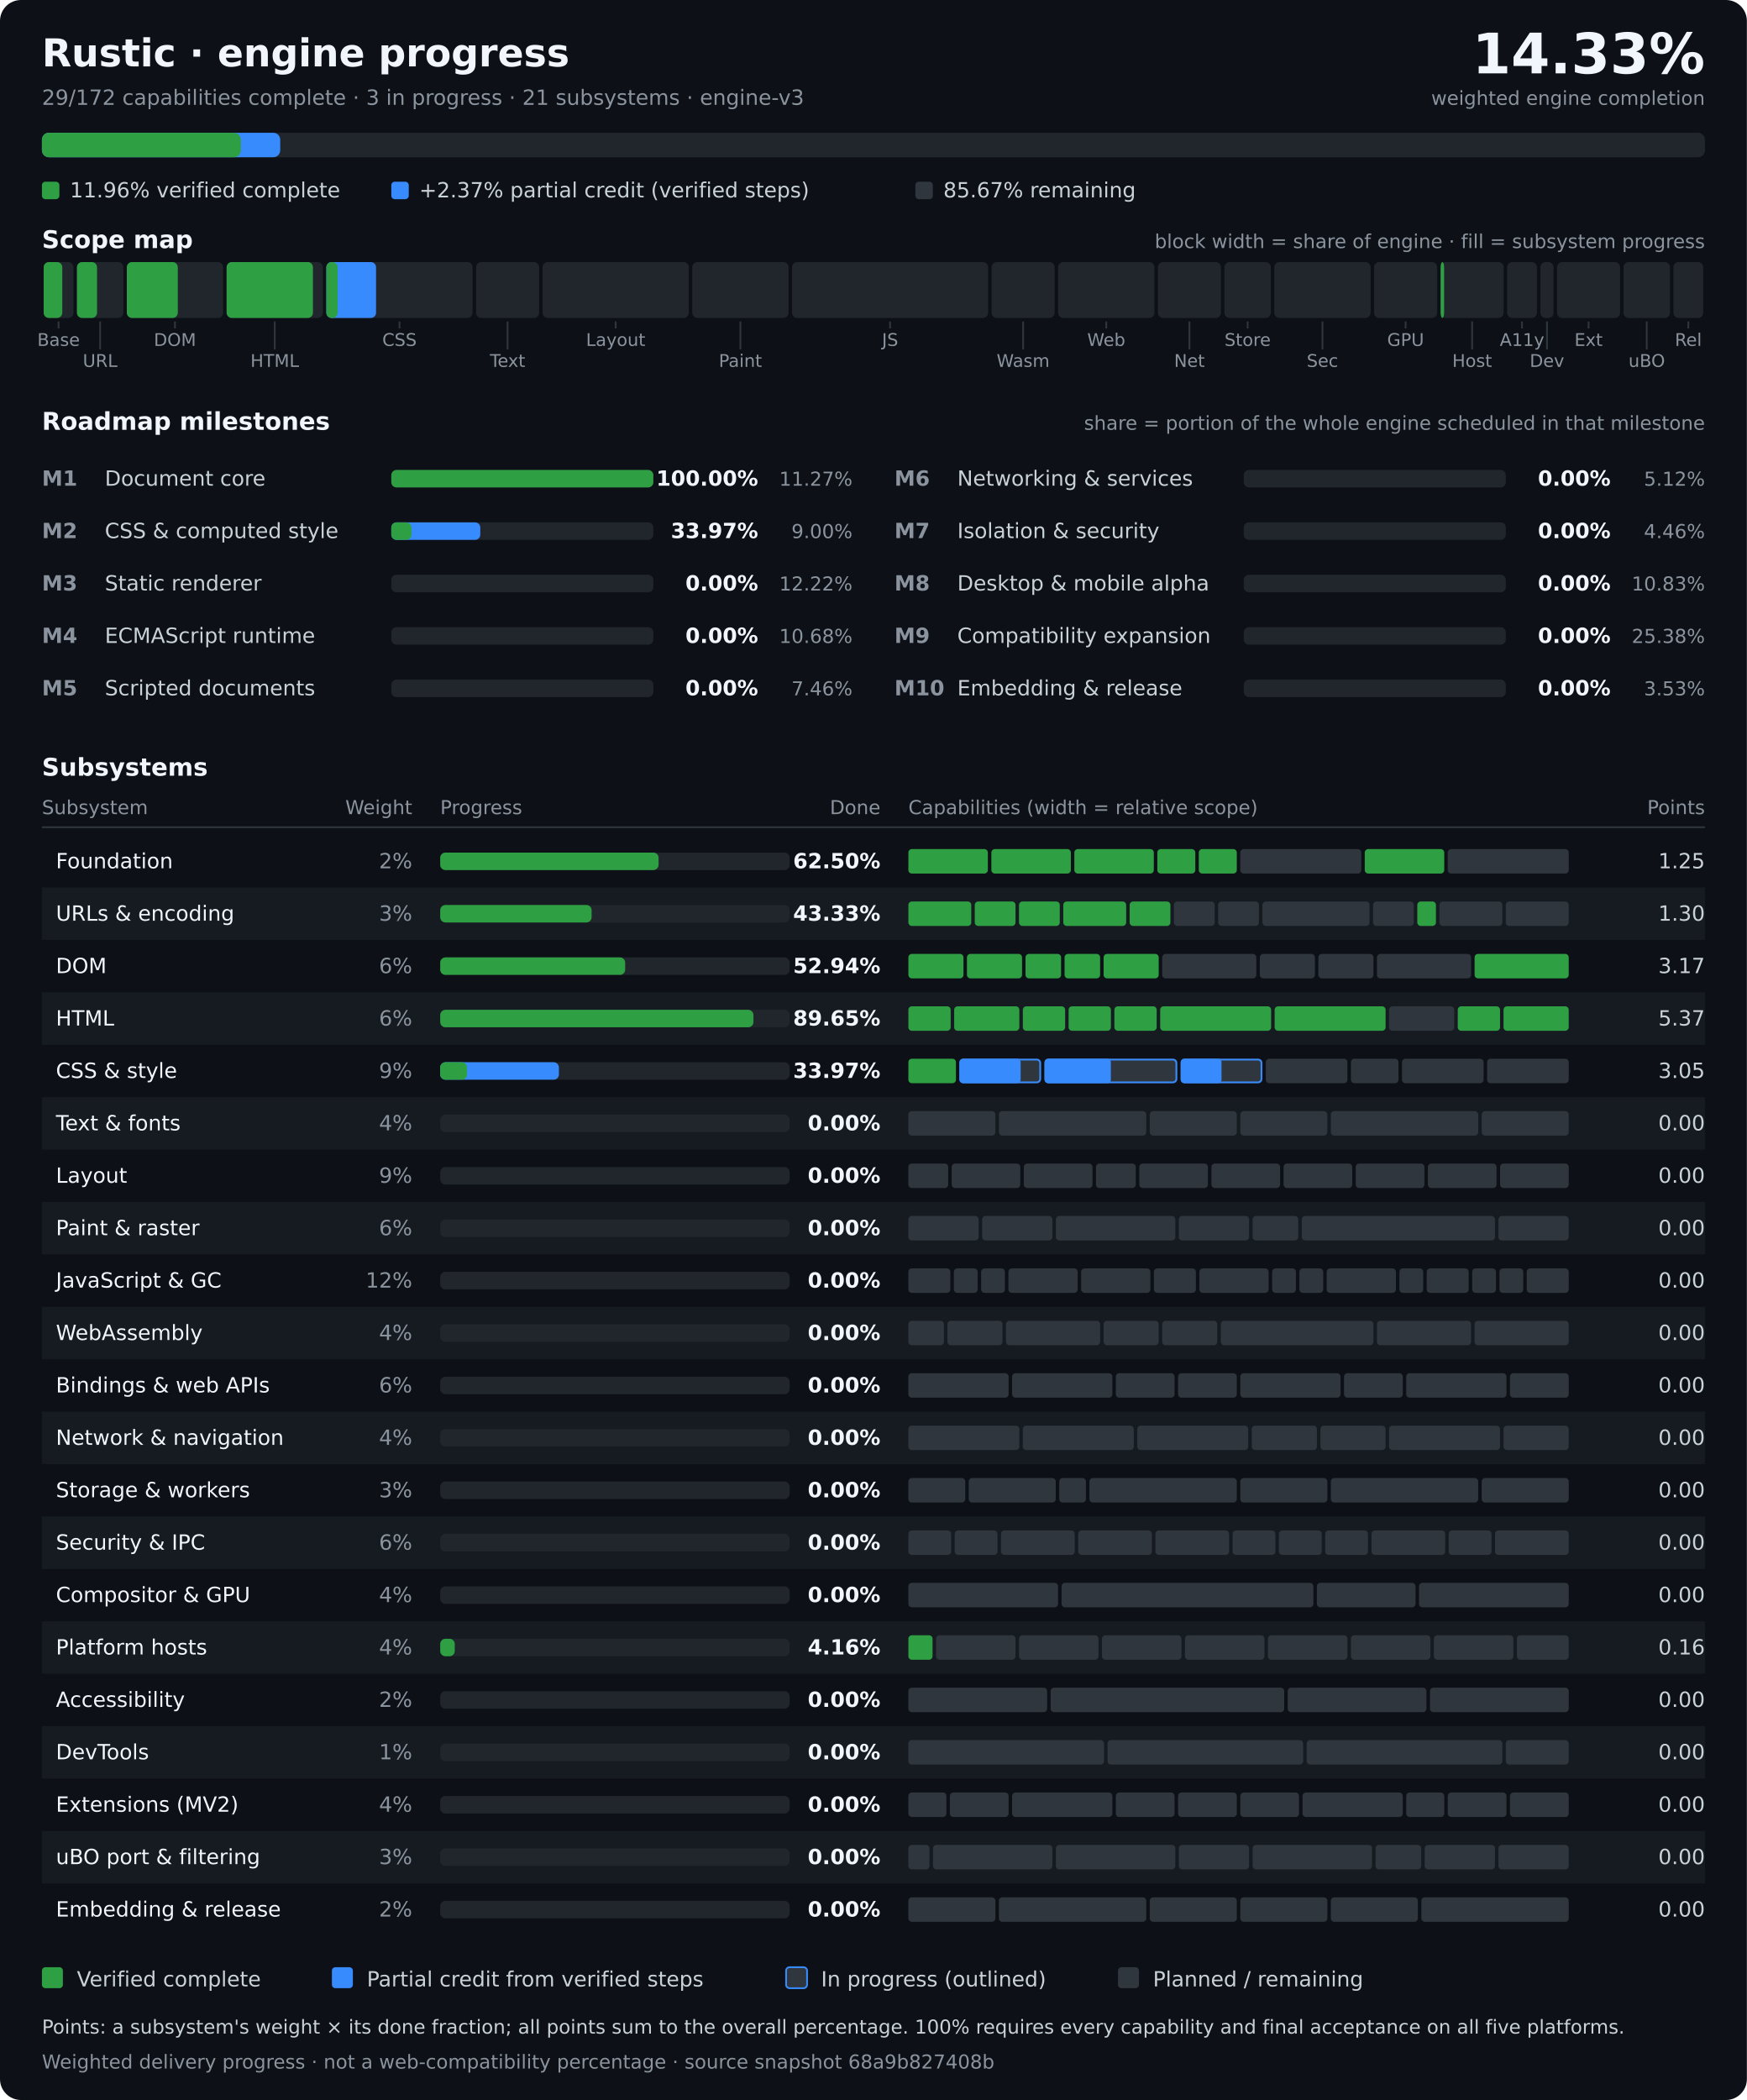
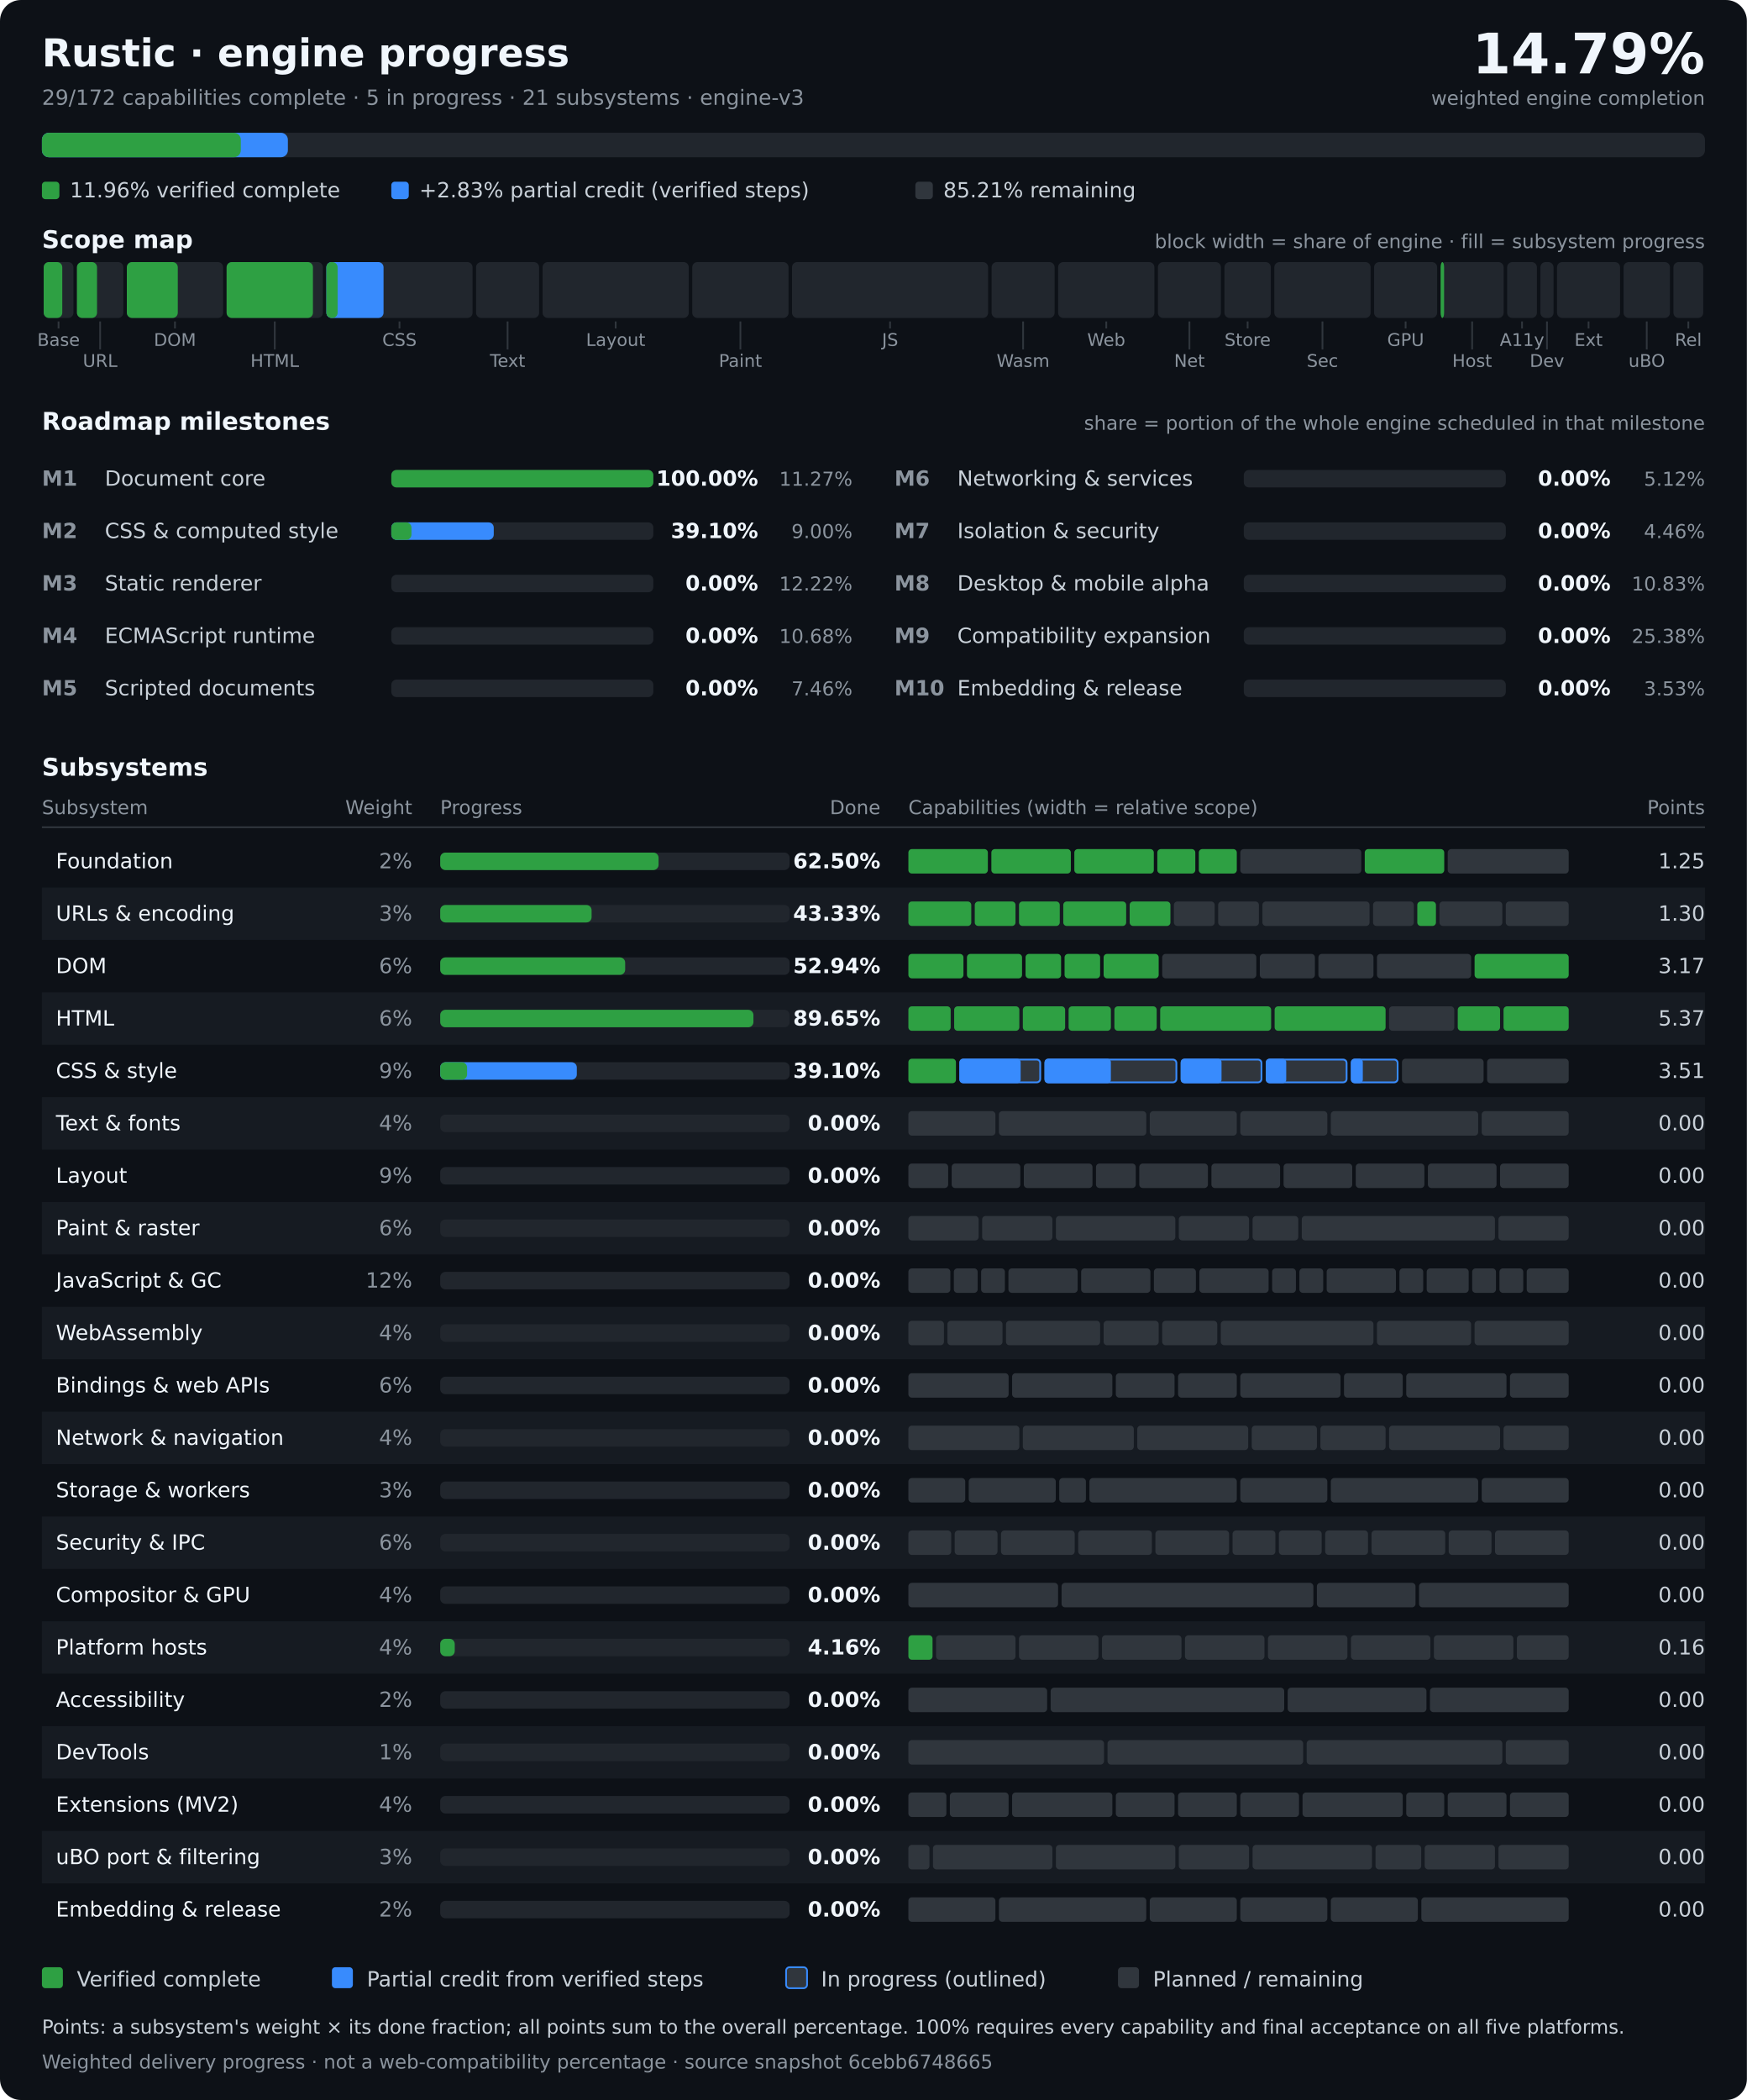
<svg xmlns="http://www.w3.org/2000/svg" width="1000" height="1202" viewBox="0 0 1000 1202" role="img" aria-labelledby="title desc">
  <rect width="1000" height="1202" rx="12" fill="#0d1117" />
  <g font-family="DejaVu Sans,Arial,sans-serif">
    <text x="24.00" y="38" fill="#f0f6fc" font-size="22" font-weight="700">Rustic · engine progress</text>
-     <text x="24.00" y="60" fill="#8b949e" font-size="12">29/172 capabilities complete · 3 in progress · 21 subsystems · engine-v3</text>
-     <text x="976.00" y="42" fill="#f0f6fc" font-size="32" text-anchor="end" font-weight="700">14.33%</text>
+     <text x="24.00" y="60" fill="#8b949e" font-size="12">29/172 capabilities complete · 5 in progress · 21 subsystems · engine-v3</text>
+     <text x="976.00" y="42" fill="#f0f6fc" font-size="32" text-anchor="end" font-weight="700">14.79%</text>
    <text x="976.00" y="60" fill="#8b949e" font-size="11" text-anchor="end">weighted engine completion</text>
    <rect x="24.00" y="76" width="952.00" height="14" rx="4" fill="#21262d" />
-     <rect x="24.00" y="76" width="136.42" height="14" rx="4" fill="#388bfd" />
+     <rect x="24.00" y="76" width="140.80" height="14" rx="4" fill="#388bfd" />
    <rect x="24.00" y="76" width="113.86" height="14" rx="4" fill="#2ea043" />
    <rect x="24" y="104" width="10" height="10" rx="2" fill="#2ea043" />
    <text x="40.00" y="113" fill="#c9d1d9" font-size="12">11.96% verified complete</text>
    <rect x="224" y="104" width="10" height="10" rx="2" fill="#388bfd" />
-     <text x="240.00" y="113" fill="#c9d1d9" font-size="12">+2.37% partial credit (verified steps)</text>
+     <text x="240.00" y="113" fill="#c9d1d9" font-size="12">+2.83% partial credit (verified steps)</text>
    <rect x="524" y="104" width="10" height="10" rx="2" fill="#30363d" />
-     <text x="540.00" y="113" fill="#c9d1d9" font-size="12">85.67% remaining</text>
+     <text x="540.00" y="113" fill="#c9d1d9" font-size="12">85.21% remaining</text>
    <text x="24.00" y="142" fill="#f0f6fc" font-size="14" font-weight="600">Scope map</text>
    <text x="976.00" y="142" fill="#8b949e" font-size="11" text-anchor="end">block width = share of engine · fill = subsystem progress</text>
    <g>
      <rect x="25.00" y="150" width="17.04" height="32" rx="3" fill="#21262d" />
      <rect x="25.00" y="150" width="10.65" height="32" rx="3" fill="#2ea043" />
      <rect x="33.02" y="184" width="1" height="4" fill="#30363d" />
      <text x="33.52" y="198" fill="#8b949e" font-size="10" text-anchor="middle">Base</text>
    </g>
    <g>
      <rect x="44.04" y="150" width="26.56" height="32" rx="3" fill="#21262d" />
      <rect x="44.04" y="150" width="11.51" height="32" rx="3" fill="#2ea043" />
      <rect x="56.82" y="184" width="1" height="16" fill="#30363d" />
      <text x="57.32" y="210" fill="#8b949e" font-size="10" text-anchor="middle">URL</text>
    </g>
    <g>
      <rect x="72.60" y="150" width="55.12" height="32" rx="3" fill="#21262d" />
      <rect x="72.60" y="150" width="29.18" height="32" rx="3" fill="#2ea043" />
      <rect x="99.66" y="184" width="1" height="4" fill="#30363d" />
      <text x="100.16" y="198" fill="#8b949e" font-size="10" text-anchor="middle">DOM</text>
    </g>
    <g>
      <rect x="129.72" y="150" width="55.12" height="32" rx="3" fill="#21262d" />
      <rect x="129.72" y="150" width="49.42" height="32" rx="3" fill="#2ea043" />
      <rect x="156.78" y="184" width="1" height="16" fill="#30363d" />
      <text x="157.28" y="210" fill="#8b949e" font-size="10" text-anchor="middle">HTML</text>
    </g>
    <g>
      <rect x="186.84" y="150" width="83.68" height="32" rx="3" fill="#21262d" />
-       <rect x="186.84" y="150" width="28.43" height="32" rx="3" fill="#388bfd" />
+       <rect x="186.84" y="150" width="32.72" height="32" rx="3" fill="#388bfd" />
      <rect x="186.84" y="150" width="6.43" height="32" rx="3" fill="#2ea043" />
      <rect x="228.18" y="184" width="1" height="4" fill="#30363d" />
      <text x="228.68" y="198" fill="#8b949e" font-size="10" text-anchor="middle">CSS</text>
    </g>
    <g>
      <rect x="272.52" y="150" width="36.08" height="32" rx="3" fill="#21262d" />
      <rect x="290.06" y="184" width="1" height="16" fill="#30363d" />
      <text x="290.56" y="210" fill="#8b949e" font-size="10" text-anchor="middle">Text</text>
    </g>
    <g>
      <rect x="310.60" y="150" width="83.68" height="32" rx="3" fill="#21262d" />
      <rect x="351.94" y="184" width="1" height="4" fill="#30363d" />
      <text x="352.44" y="198" fill="#8b949e" font-size="10" text-anchor="middle">Layout</text>
    </g>
    <g>
      <rect x="396.28" y="150" width="55.12" height="32" rx="3" fill="#21262d" />
      <rect x="423.34" y="184" width="1" height="16" fill="#30363d" />
      <text x="423.84" y="210" fill="#8b949e" font-size="10" text-anchor="middle">Paint</text>
    </g>
    <g>
      <rect x="453.40" y="150" width="112.24" height="32" rx="3" fill="#21262d" />
      <rect x="509.02" y="184" width="1" height="4" fill="#30363d" />
      <text x="509.52" y="198" fill="#8b949e" font-size="10" text-anchor="middle">JS</text>
    </g>
    <g>
      <rect x="567.64" y="150" width="36.08" height="32" rx="3" fill="#21262d" />
      <rect x="585.18" y="184" width="1" height="16" fill="#30363d" />
      <text x="585.68" y="210" fill="#8b949e" font-size="10" text-anchor="middle">Wasm</text>
    </g>
    <g>
      <rect x="605.72" y="150" width="55.12" height="32" rx="3" fill="#21262d" />
      <rect x="632.78" y="184" width="1" height="4" fill="#30363d" />
      <text x="633.28" y="198" fill="#8b949e" font-size="10" text-anchor="middle">Web</text>
    </g>
    <g>
      <rect x="662.84" y="150" width="36.08" height="32" rx="3" fill="#21262d" />
      <rect x="680.38" y="184" width="1" height="16" fill="#30363d" />
      <text x="680.88" y="210" fill="#8b949e" font-size="10" text-anchor="middle">Net</text>
    </g>
    <g>
      <rect x="700.92" y="150" width="26.56" height="32" rx="3" fill="#21262d" />
      <rect x="713.70" y="184" width="1" height="4" fill="#30363d" />
      <text x="714.20" y="198" fill="#8b949e" font-size="10" text-anchor="middle">Store</text>
    </g>
    <g>
      <rect x="729.48" y="150" width="55.12" height="32" rx="3" fill="#21262d" />
      <rect x="756.54" y="184" width="1" height="16" fill="#30363d" />
      <text x="757.04" y="210" fill="#8b949e" font-size="10" text-anchor="middle">Sec</text>
    </g>
    <g>
      <rect x="786.60" y="150" width="36.08" height="32" rx="3" fill="#21262d" />
      <rect x="804.14" y="184" width="1" height="4" fill="#30363d" />
      <text x="804.64" y="198" fill="#8b949e" font-size="10" text-anchor="middle">GPU</text>
    </g>
    <g>
      <rect x="824.68" y="150" width="36.08" height="32" rx="3" fill="#21262d" />
      <rect x="824.68" y="150" width="2.00" height="32" rx="3" fill="#2ea043" />
      <rect x="842.22" y="184" width="1" height="16" fill="#30363d" />
      <text x="842.72" y="210" fill="#8b949e" font-size="10" text-anchor="middle">Host</text>
    </g>
    <g>
      <rect x="862.76" y="150" width="17.04" height="32" rx="3" fill="#21262d" />
      <rect x="870.78" y="184" width="1" height="4" fill="#30363d" />
      <text x="871.28" y="198" fill="#8b949e" font-size="10" text-anchor="middle">A11y</text>
    </g>
    <g>
      <rect x="881.80" y="150" width="7.52" height="32" rx="3" fill="#21262d" />
      <rect x="885.06" y="184" width="1" height="16" fill="#30363d" />
      <text x="885.56" y="210" fill="#8b949e" font-size="10" text-anchor="middle">Dev</text>
    </g>
    <g>
      <rect x="891.32" y="150" width="36.08" height="32" rx="3" fill="#21262d" />
      <rect x="908.86" y="184" width="1" height="4" fill="#30363d" />
      <text x="909.36" y="198" fill="#8b949e" font-size="10" text-anchor="middle">Ext</text>
    </g>
    <g>
      <rect x="929.40" y="150" width="26.56" height="32" rx="3" fill="#21262d" />
      <rect x="942.18" y="184" width="1" height="16" fill="#30363d" />
      <text x="942.68" y="210" fill="#8b949e" font-size="10" text-anchor="middle">uBO</text>
    </g>
    <g>
      <rect x="957.96" y="150" width="17.04" height="32" rx="3" fill="#21262d" />
      <rect x="965.98" y="184" width="1" height="4" fill="#30363d" />
      <text x="966.48" y="198" fill="#8b949e" font-size="10" text-anchor="middle">Rel</text>
    </g>
    <text x="24.00" y="246" fill="#f0f6fc" font-size="14" font-weight="600">Roadmap milestones</text>
    <text x="976.00" y="246" fill="#8b949e" font-size="11" text-anchor="end">share = portion of the whole engine scheduled in that milestone</text>
    <g>
      <text x="24.00" y="278" fill="#8b949e" font-size="12" font-weight="600">M1</text>
      <text x="60.00" y="278" fill="#c9d1d9" font-size="12">Document core</text>
      <rect x="224.00" y="269" width="150.00" height="10" rx="3" fill="#21262d" />
      <rect x="224.00" y="269" width="150.00" height="10" rx="3" fill="#2ea043" />
      <text x="434.00" y="278" fill="#f0f6fc" font-size="12" text-anchor="end" font-weight="600">100.00%</text>
      <text x="488.00" y="278" fill="#8b949e" font-size="11" text-anchor="end">11.27%</text>
    </g>
    <g>
      <text x="24.00" y="308" fill="#8b949e" font-size="12" font-weight="600">M2</text>
      <text x="60.00" y="308" fill="#c9d1d9" font-size="12">CSS &amp; computed style</text>
      <rect x="224.00" y="299" width="150.00" height="10" rx="3" fill="#21262d" />
-       <rect x="224.00" y="299" width="50.95" height="10" rx="3" fill="#388bfd" />
+       <rect x="224.00" y="299" width="58.65" height="10" rx="3" fill="#388bfd" />
      <rect x="224.00" y="299" width="11.54" height="10" rx="3" fill="#2ea043" />
-       <text x="434.00" y="308" fill="#f0f6fc" font-size="12" text-anchor="end" font-weight="600">33.97%</text>
+       <text x="434.00" y="308" fill="#f0f6fc" font-size="12" text-anchor="end" font-weight="600">39.10%</text>
      <text x="488.00" y="308" fill="#8b949e" font-size="11" text-anchor="end">9.00%</text>
    </g>
    <g>
      <text x="24.00" y="338" fill="#8b949e" font-size="12" font-weight="600">M3</text>
      <text x="60.00" y="338" fill="#c9d1d9" font-size="12">Static renderer</text>
      <rect x="224.00" y="329" width="150.00" height="10" rx="3" fill="#21262d" />
      <text x="434.00" y="338" fill="#f0f6fc" font-size="12" text-anchor="end" font-weight="600">0.00%</text>
      <text x="488.00" y="338" fill="#8b949e" font-size="11" text-anchor="end">12.22%</text>
    </g>
    <g>
      <text x="24.00" y="368" fill="#8b949e" font-size="12" font-weight="600">M4</text>
      <text x="60.00" y="368" fill="#c9d1d9" font-size="12">ECMAScript runtime</text>
      <rect x="224.00" y="359" width="150.00" height="10" rx="3" fill="#21262d" />
      <text x="434.00" y="368" fill="#f0f6fc" font-size="12" text-anchor="end" font-weight="600">0.00%</text>
      <text x="488.00" y="368" fill="#8b949e" font-size="11" text-anchor="end">10.68%</text>
    </g>
    <g>
      <text x="24.00" y="398" fill="#8b949e" font-size="12" font-weight="600">M5</text>
      <text x="60.00" y="398" fill="#c9d1d9" font-size="12">Scripted documents</text>
      <rect x="224.00" y="389" width="150.00" height="10" rx="3" fill="#21262d" />
      <text x="434.00" y="398" fill="#f0f6fc" font-size="12" text-anchor="end" font-weight="600">0.00%</text>
      <text x="488.00" y="398" fill="#8b949e" font-size="11" text-anchor="end">7.46%</text>
    </g>
    <g>
      <text x="512.00" y="278" fill="#8b949e" font-size="12" font-weight="600">M6</text>
      <text x="548.00" y="278" fill="#c9d1d9" font-size="12">Networking &amp; services</text>
      <rect x="712.00" y="269" width="150.00" height="10" rx="3" fill="#21262d" />
      <text x="922.00" y="278" fill="#f0f6fc" font-size="12" text-anchor="end" font-weight="600">0.00%</text>
      <text x="976.00" y="278" fill="#8b949e" font-size="11" text-anchor="end">5.12%</text>
    </g>
    <g>
      <text x="512.00" y="308" fill="#8b949e" font-size="12" font-weight="600">M7</text>
      <text x="548.00" y="308" fill="#c9d1d9" font-size="12">Isolation &amp; security</text>
      <rect x="712.00" y="299" width="150.00" height="10" rx="3" fill="#21262d" />
      <text x="922.00" y="308" fill="#f0f6fc" font-size="12" text-anchor="end" font-weight="600">0.00%</text>
      <text x="976.00" y="308" fill="#8b949e" font-size="11" text-anchor="end">4.46%</text>
    </g>
    <g>
      <text x="512.00" y="338" fill="#8b949e" font-size="12" font-weight="600">M8</text>
      <text x="548.00" y="338" fill="#c9d1d9" font-size="12">Desktop &amp; mobile alpha</text>
      <rect x="712.00" y="329" width="150.00" height="10" rx="3" fill="#21262d" />
      <text x="922.00" y="338" fill="#f0f6fc" font-size="12" text-anchor="end" font-weight="600">0.00%</text>
      <text x="976.00" y="338" fill="#8b949e" font-size="11" text-anchor="end">10.83%</text>
    </g>
    <g>
      <text x="512.00" y="368" fill="#8b949e" font-size="12" font-weight="600">M9</text>
      <text x="548.00" y="368" fill="#c9d1d9" font-size="12">Compatibility expansion</text>
      <rect x="712.00" y="359" width="150.00" height="10" rx="3" fill="#21262d" />
      <text x="922.00" y="368" fill="#f0f6fc" font-size="12" text-anchor="end" font-weight="600">0.00%</text>
      <text x="976.00" y="368" fill="#8b949e" font-size="11" text-anchor="end">25.38%</text>
    </g>
    <g>
      <text x="512.00" y="398" fill="#8b949e" font-size="12" font-weight="600">M10</text>
      <text x="548.00" y="398" fill="#c9d1d9" font-size="12">Embedding &amp; release</text>
      <rect x="712.00" y="389" width="150.00" height="10" rx="3" fill="#21262d" />
      <text x="922.00" y="398" fill="#f0f6fc" font-size="12" text-anchor="end" font-weight="600">0.00%</text>
      <text x="976.00" y="398" fill="#8b949e" font-size="11" text-anchor="end">3.53%</text>
    </g>
    <text x="24.00" y="444" fill="#f0f6fc" font-size="14" font-weight="600">Subsystems</text>
    <text x="24.00" y="466" fill="#8b949e" font-size="11">Subsystem</text>
    <text x="236.00" y="466" fill="#8b949e" font-size="11" text-anchor="end">Weight</text>
    <text x="252.00" y="466" fill="#8b949e" font-size="11">Progress</text>
    <text x="504.00" y="466" fill="#8b949e" font-size="11" text-anchor="end">Done</text>
    <text x="520.00" y="466" fill="#8b949e" font-size="11">Capabilities (width = relative scope)</text>
    <text x="976.00" y="466" fill="#8b949e" font-size="11" text-anchor="end">Points</text>
    <rect x="24" y="473" width="952" height="1" fill="#30363d" />
    <g>
      <text x="32.00" y="497" fill="#f0f6fc" font-size="12">Foundation</text>
      <text x="236.00" y="497" fill="#8b949e" font-size="12" text-anchor="end">2%</text>
      <rect x="252.00" y="488" width="200.00" height="10" rx="3" fill="#21262d" />
      <rect x="252.00" y="488" width="125.00" height="10" rx="3" fill="#2ea043" />
      <text x="504.00" y="497" fill="#f0f6fc" font-size="12" text-anchor="end" font-weight="600">62.50%</text>
      <g>
        <rect x="520.00" y="486" width="45.50" height="14" rx="2" fill="#2ea043" />
      </g>
      <g>
        <rect x="567.50" y="486" width="45.50" height="14" rx="2" fill="#2ea043" />
      </g>
      <g>
        <rect x="615.00" y="486" width="45.50" height="14" rx="2" fill="#2ea043" />
      </g>
      <g>
        <rect x="662.50" y="486" width="21.75" height="14" rx="2" fill="#2ea043" />
      </g>
      <g>
        <rect x="686.25" y="486" width="21.75" height="14" rx="2" fill="#2ea043" />
      </g>
      <g>
        <rect x="710.00" y="486" width="69.25" height="14" rx="2" fill="#30363d" />
      </g>
      <g>
        <rect x="781.25" y="486" width="45.50" height="14" rx="2" fill="#2ea043" />
      </g>
      <g>
        <rect x="828.75" y="486" width="69.25" height="14" rx="2" fill="#30363d" />
      </g>
      <text x="976.00" y="497" fill="#c9d1d9" font-size="12" text-anchor="end">1.25</text>
    </g>
    <g>
      <rect x="24" y="508" width="952" height="30" fill="#161b22" />
      <text x="32.00" y="527" fill="#f0f6fc" font-size="12">URLs &amp; encoding</text>
      <text x="236.00" y="527" fill="#8b949e" font-size="12" text-anchor="end">3%</text>
      <rect x="252.00" y="518" width="200.00" height="10" rx="3" fill="#21262d" />
      <rect x="252.00" y="518" width="86.66" height="10" rx="3" fill="#2ea043" />
      <text x="504.00" y="527" fill="#f0f6fc" font-size="12" text-anchor="end" font-weight="600">43.33%</text>
      <g>
        <rect x="520.00" y="516" width="36.00" height="14" rx="2" fill="#2ea043" />
      </g>
      <g>
        <rect x="558.00" y="516" width="23.33" height="14" rx="2" fill="#2ea043" />
      </g>
      <g>
        <rect x="583.33" y="516" width="23.33" height="14" rx="2" fill="#2ea043" />
      </g>
      <g>
        <rect x="608.67" y="516" width="36.00" height="14" rx="2" fill="#2ea043" />
      </g>
      <g>
        <rect x="646.67" y="516" width="23.33" height="14" rx="2" fill="#2ea043" />
      </g>
      <g>
        <rect x="672.00" y="516" width="23.33" height="14" rx="2" fill="#30363d" />
      </g>
      <g>
        <rect x="697.33" y="516" width="23.33" height="14" rx="2" fill="#30363d" />
      </g>
      <g>
        <rect x="722.67" y="516" width="61.33" height="14" rx="2" fill="#30363d" />
      </g>
      <g>
        <rect x="786.00" y="516" width="23.33" height="14" rx="2" fill="#30363d" />
      </g>
      <g>
        <rect x="811.33" y="516" width="10.67" height="14" rx="2" fill="#2ea043" />
      </g>
      <g>
        <rect x="824.00" y="516" width="36.00" height="14" rx="2" fill="#30363d" />
      </g>
      <g>
        <rect x="862.00" y="516" width="36.00" height="14" rx="2" fill="#30363d" />
      </g>
      <text x="976.00" y="527" fill="#c9d1d9" font-size="12" text-anchor="end">1.30</text>
    </g>
    <g>
      <text x="32.00" y="557" fill="#f0f6fc" font-size="12">DOM</text>
      <text x="236.00" y="557" fill="#8b949e" font-size="12" text-anchor="end">6%</text>
      <rect x="252.00" y="548" width="200.00" height="10" rx="3" fill="#21262d" />
      <rect x="252.00" y="548" width="105.88" height="10" rx="3" fill="#2ea043" />
      <text x="504.00" y="557" fill="#f0f6fc" font-size="12" text-anchor="end" font-weight="600">52.94%</text>
      <g>
        <rect x="520.00" y="546" width="31.53" height="14" rx="2" fill="#2ea043" />
      </g>
      <g>
        <rect x="553.53" y="546" width="31.53" height="14" rx="2" fill="#2ea043" />
      </g>
      <g>
        <rect x="587.06" y="546" width="20.35" height="14" rx="2" fill="#2ea043" />
      </g>
      <g>
        <rect x="609.41" y="546" width="20.35" height="14" rx="2" fill="#2ea043" />
      </g>
      <g>
        <rect x="631.76" y="546" width="31.53" height="14" rx="2" fill="#2ea043" />
      </g>
      <g>
        <rect x="665.29" y="546" width="53.88" height="14" rx="2" fill="#30363d" />
      </g>
      <g>
        <rect x="721.18" y="546" width="31.53" height="14" rx="2" fill="#30363d" />
      </g>
      <g>
        <rect x="754.71" y="546" width="31.53" height="14" rx="2" fill="#30363d" />
      </g>
      <g>
        <rect x="788.24" y="546" width="53.88" height="14" rx="2" fill="#30363d" />
      </g>
      <g>
        <rect x="844.12" y="546" width="53.88" height="14" rx="2" fill="#2ea043" />
      </g>
      <text x="976.00" y="557" fill="#c9d1d9" font-size="12" text-anchor="end">3.17</text>
    </g>
    <g>
      <rect x="24" y="568" width="952" height="30" fill="#161b22" />
      <text x="32.00" y="587" fill="#f0f6fc" font-size="12">HTML</text>
      <text x="236.00" y="587" fill="#8b949e" font-size="12" text-anchor="end">6%</text>
      <rect x="252.00" y="578" width="200.00" height="10" rx="3" fill="#21262d" />
      <rect x="252.00" y="578" width="179.30" height="10" rx="3" fill="#2ea043" />
      <text x="504.00" y="587" fill="#f0f6fc" font-size="12" text-anchor="end" font-weight="600">89.65%</text>
      <g>
        <rect x="520.00" y="576" width="24.21" height="14" rx="2" fill="#2ea043" />
      </g>
      <g>
        <rect x="546.21" y="576" width="37.31" height="14" rx="2" fill="#2ea043" />
      </g>
      <g>
        <rect x="585.52" y="576" width="24.21" height="14" rx="2" fill="#2ea043" />
      </g>
      <g>
        <rect x="611.72" y="576" width="24.21" height="14" rx="2" fill="#2ea043" />
      </g>
      <g>
        <rect x="637.93" y="576" width="24.21" height="14" rx="2" fill="#2ea043" />
      </g>
      <g>
        <rect x="664.14" y="576" width="63.52" height="14" rx="2" fill="#2ea043" />
      </g>
      <g>
        <rect x="729.66" y="576" width="63.52" height="14" rx="2" fill="#2ea043" />
      </g>
      <g>
        <rect x="795.17" y="576" width="37.31" height="14" rx="2" fill="#30363d" />
      </g>
      <g>
        <rect x="834.48" y="576" width="24.21" height="14" rx="2" fill="#2ea043" />
      </g>
      <g>
        <rect x="860.69" y="576" width="37.31" height="14" rx="2" fill="#2ea043" />
      </g>
      <text x="976.00" y="587" fill="#c9d1d9" font-size="12" text-anchor="end">5.37</text>
    </g>
    <g>
      <text x="32.00" y="617" fill="#f0f6fc" font-size="12">CSS &amp; style</text>
      <text x="236.00" y="617" fill="#8b949e" font-size="12" text-anchor="end">9%</text>
      <rect x="252.00" y="608" width="200.00" height="10" rx="3" fill="#21262d" />
-       <rect x="252.00" y="608" width="67.94" height="10" rx="3" fill="#388bfd" />
+       <rect x="252.00" y="608" width="78.20" height="10" rx="3" fill="#388bfd" />
      <rect x="252.00" y="608" width="15.38" height="10" rx="3" fill="#2ea043" />
-       <text x="504.00" y="617" fill="#f0f6fc" font-size="12" text-anchor="end" font-weight="600">33.97%</text>
+       <text x="504.00" y="617" fill="#f0f6fc" font-size="12" text-anchor="end" font-weight="600">39.10%</text>
      <g>
        <rect x="520.00" y="606" width="27.23" height="14" rx="2" fill="#2ea043" />
      </g>
      <g>
        <rect x="549.23" y="606" width="46.72" height="14" rx="2" fill="#30363d" />
        <rect x="549.23" y="606" width="35.04" height="14" rx="2" fill="#388bfd" />
        <rect x="549.73" y="606.5" width="45.72" height="13" rx="2" fill="none" stroke="#388bfd" />
      </g>
      <g>
        <rect x="597.95" y="606" width="75.95" height="14" rx="2" fill="#30363d" />
        <rect x="597.95" y="606" width="37.97" height="14" rx="2" fill="#388bfd" />
        <rect x="598.45" y="606.5" width="74.95" height="13" rx="2" fill="none" stroke="#388bfd" />
      </g>
      <g>
        <rect x="675.90" y="606" width="46.72" height="14" rx="2" fill="#30363d" />
        <rect x="675.90" y="606" width="23.36" height="14" rx="2" fill="#388bfd" />
        <rect x="676.40" y="606.5" width="45.72" height="13" rx="2" fill="none" stroke="#388bfd" />
      </g>
      <g>
        <rect x="724.62" y="606" width="46.72" height="14" rx="2" fill="#30363d" />
+         <rect x="724.62" y="606" width="11.68" height="14" rx="2" fill="#388bfd" />
+         <rect x="725.12" y="606.5" width="45.72" height="13" rx="2" fill="none" stroke="#388bfd" />
      </g>
      <g>
        <rect x="773.33" y="606" width="27.23" height="14" rx="2" fill="#30363d" />
+         <rect x="773.33" y="606" width="6.81" height="14" rx="2" fill="#388bfd" />
+         <rect x="773.83" y="606.5" width="26.23" height="13" rx="2" fill="none" stroke="#388bfd" />
      </g>
      <g>
        <rect x="802.56" y="606" width="46.72" height="14" rx="2" fill="#30363d" />
      </g>
      <g>
        <rect x="851.28" y="606" width="46.72" height="14" rx="2" fill="#30363d" />
      </g>
-       <text x="976.00" y="617" fill="#c9d1d9" font-size="12" text-anchor="end">3.05</text>
+       <text x="976.00" y="617" fill="#c9d1d9" font-size="12" text-anchor="end">3.51</text>
    </g>
    <g>
      <rect x="24" y="628" width="952" height="30" fill="#161b22" />
      <text x="32.00" y="647" fill="#f0f6fc" font-size="12">Text &amp; fonts</text>
      <text x="236.00" y="647" fill="#8b949e" font-size="12" text-anchor="end">4%</text>
      <rect x="252.00" y="638" width="200.00" height="10" rx="3" fill="#21262d" />
      <text x="504.00" y="647" fill="#f0f6fc" font-size="12" text-anchor="end" font-weight="600">0.00%</text>
      <g>
        <rect x="520.00" y="636" width="49.82" height="14" rx="2" fill="#30363d" />
      </g>
      <g>
        <rect x="571.82" y="636" width="84.36" height="14" rx="2" fill="#30363d" />
      </g>
      <g>
        <rect x="658.18" y="636" width="49.82" height="14" rx="2" fill="#30363d" />
      </g>
      <g>
        <rect x="710.00" y="636" width="49.82" height="14" rx="2" fill="#30363d" />
      </g>
      <g>
        <rect x="761.82" y="636" width="84.36" height="14" rx="2" fill="#30363d" />
      </g>
      <g>
        <rect x="848.18" y="636" width="49.82" height="14" rx="2" fill="#30363d" />
      </g>
      <text x="976.00" y="647" fill="#c9d1d9" font-size="12" text-anchor="end">0.00</text>
    </g>
    <g>
      <text x="32.00" y="677" fill="#f0f6fc" font-size="12">Layout</text>
      <text x="236.00" y="677" fill="#8b949e" font-size="12" text-anchor="end">9%</text>
      <rect x="252.00" y="668" width="200.00" height="10" rx="3" fill="#21262d" />
      <text x="504.00" y="677" fill="#f0f6fc" font-size="12" text-anchor="end" font-weight="600">0.00%</text>
      <g>
        <rect x="520.00" y="666" width="22.78" height="14" rx="2" fill="#30363d" />
      </g>
      <g>
        <rect x="544.78" y="666" width="39.30" height="14" rx="2" fill="#30363d" />
      </g>
      <g>
        <rect x="586.09" y="666" width="39.30" height="14" rx="2" fill="#30363d" />
      </g>
      <g>
        <rect x="627.39" y="666" width="22.78" height="14" rx="2" fill="#30363d" />
      </g>
      <g>
        <rect x="652.17" y="666" width="39.30" height="14" rx="2" fill="#30363d" />
      </g>
      <g>
        <rect x="693.48" y="666" width="39.30" height="14" rx="2" fill="#30363d" />
      </g>
      <g>
        <rect x="734.78" y="666" width="39.30" height="14" rx="2" fill="#30363d" />
      </g>
      <g>
        <rect x="776.09" y="666" width="39.30" height="14" rx="2" fill="#30363d" />
      </g>
      <g>
        <rect x="817.39" y="666" width="39.30" height="14" rx="2" fill="#30363d" />
      </g>
      <g>
        <rect x="858.70" y="666" width="39.30" height="14" rx="2" fill="#30363d" />
      </g>
      <text x="976.00" y="677" fill="#c9d1d9" font-size="12" text-anchor="end">0.00</text>
    </g>
    <g>
      <rect x="24" y="688" width="952" height="30" fill="#161b22" />
      <text x="32.00" y="707" fill="#f0f6fc" font-size="12">Paint &amp; raster</text>
      <text x="236.00" y="707" fill="#8b949e" font-size="12" text-anchor="end">6%</text>
      <rect x="252.00" y="698" width="200.00" height="10" rx="3" fill="#21262d" />
      <text x="504.00" y="707" fill="#f0f6fc" font-size="12" text-anchor="end" font-weight="600">0.00%</text>
      <g>
        <rect x="520.00" y="696" width="40.22" height="14" rx="2" fill="#30363d" />
      </g>
      <g>
        <rect x="562.22" y="696" width="40.22" height="14" rx="2" fill="#30363d" />
      </g>
      <g>
        <rect x="604.44" y="696" width="68.37" height="14" rx="2" fill="#30363d" />
      </g>
      <g>
        <rect x="674.81" y="696" width="40.22" height="14" rx="2" fill="#30363d" />
      </g>
      <g>
        <rect x="717.04" y="696" width="26.15" height="14" rx="2" fill="#30363d" />
      </g>
      <g>
        <rect x="745.19" y="696" width="110.59" height="14" rx="2" fill="#30363d" />
      </g>
      <g>
        <rect x="857.78" y="696" width="40.22" height="14" rx="2" fill="#30363d" />
      </g>
      <text x="976.00" y="707" fill="#c9d1d9" font-size="12" text-anchor="end">0.00</text>
    </g>
    <g>
      <text x="32.00" y="737" fill="#f0f6fc" font-size="12">JavaScript &amp; GC</text>
      <text x="236.00" y="737" fill="#8b949e" font-size="12" text-anchor="end">12%</text>
      <rect x="252.00" y="728" width="200.00" height="10" rx="3" fill="#21262d" />
      <text x="504.00" y="737" fill="#f0f6fc" font-size="12" text-anchor="end" font-weight="600">0.00%</text>
      <g>
        <rect x="520.00" y="726" width="24.03" height="14" rx="2" fill="#30363d" />
      </g>
      <g>
        <rect x="546.03" y="726" width="13.62" height="14" rx="2" fill="#30363d" />
      </g>
      <g>
        <rect x="561.64" y="726" width="13.62" height="14" rx="2" fill="#30363d" />
      </g>
      <g>
        <rect x="577.26" y="726" width="39.64" height="14" rx="2" fill="#30363d" />
      </g>
      <g>
        <rect x="618.90" y="726" width="39.64" height="14" rx="2" fill="#30363d" />
      </g>
      <g>
        <rect x="660.55" y="726" width="24.03" height="14" rx="2" fill="#30363d" />
      </g>
      <g>
        <rect x="686.58" y="726" width="39.64" height="14" rx="2" fill="#30363d" />
      </g>
      <g>
        <rect x="728.22" y="726" width="13.62" height="14" rx="2" fill="#30363d" />
      </g>
      <g>
        <rect x="743.84" y="726" width="13.62" height="14" rx="2" fill="#30363d" />
      </g>
      <g>
        <rect x="759.45" y="726" width="39.64" height="14" rx="2" fill="#30363d" />
      </g>
      <g>
        <rect x="801.10" y="726" width="13.62" height="14" rx="2" fill="#30363d" />
      </g>
      <g>
        <rect x="816.71" y="726" width="24.03" height="14" rx="2" fill="#30363d" />
      </g>
      <g>
        <rect x="842.74" y="726" width="13.62" height="14" rx="2" fill="#30363d" />
      </g>
      <g>
        <rect x="858.36" y="726" width="13.62" height="14" rx="2" fill="#30363d" />
      </g>
      <g>
        <rect x="873.97" y="726" width="24.03" height="14" rx="2" fill="#30363d" />
      </g>
      <text x="976.00" y="737" fill="#c9d1d9" font-size="12" text-anchor="end">0.00</text>
    </g>
    <g>
      <rect x="24" y="748" width="952" height="30" fill="#161b22" />
      <text x="32.00" y="767" fill="#f0f6fc" font-size="12">WebAssembly</text>
      <text x="236.00" y="767" fill="#8b949e" font-size="12" text-anchor="end">4%</text>
      <rect x="252.00" y="758" width="200.00" height="10" rx="3" fill="#21262d" />
      <text x="504.00" y="767" fill="#f0f6fc" font-size="12" text-anchor="end" font-weight="600">0.00%</text>
      <g>
        <rect x="520.00" y="756" width="20.35" height="14" rx="2" fill="#30363d" />
      </g>
      <g>
        <rect x="542.35" y="756" width="31.53" height="14" rx="2" fill="#30363d" />
      </g>
      <g>
        <rect x="575.88" y="756" width="53.88" height="14" rx="2" fill="#30363d" />
      </g>
      <g>
        <rect x="631.76" y="756" width="31.53" height="14" rx="2" fill="#30363d" />
      </g>
      <g>
        <rect x="665.29" y="756" width="31.53" height="14" rx="2" fill="#30363d" />
      </g>
      <g>
        <rect x="698.82" y="756" width="87.41" height="14" rx="2" fill="#30363d" />
      </g>
      <g>
        <rect x="788.24" y="756" width="53.88" height="14" rx="2" fill="#30363d" />
      </g>
      <g>
        <rect x="844.12" y="756" width="53.88" height="14" rx="2" fill="#30363d" />
      </g>
      <text x="976.00" y="767" fill="#c9d1d9" font-size="12" text-anchor="end">0.00</text>
    </g>
    <g>
      <text x="32.00" y="797" fill="#f0f6fc" font-size="12">Bindings &amp; web APIs</text>
      <text x="236.00" y="797" fill="#8b949e" font-size="12" text-anchor="end">6%</text>
      <rect x="252.00" y="788" width="200.00" height="10" rx="3" fill="#21262d" />
      <text x="504.00" y="797" fill="#f0f6fc" font-size="12" text-anchor="end" font-weight="600">0.00%</text>
      <g>
        <rect x="520.00" y="786" width="57.38" height="14" rx="2" fill="#30363d" />
      </g>
      <g>
        <rect x="579.38" y="786" width="57.38" height="14" rx="2" fill="#30363d" />
      </g>
      <g>
        <rect x="638.75" y="786" width="33.62" height="14" rx="2" fill="#30363d" />
      </g>
      <g>
        <rect x="674.38" y="786" width="33.62" height="14" rx="2" fill="#30363d" />
      </g>
      <g>
        <rect x="710.00" y="786" width="57.38" height="14" rx="2" fill="#30363d" />
      </g>
      <g>
        <rect x="769.38" y="786" width="33.62" height="14" rx="2" fill="#30363d" />
      </g>
      <g>
        <rect x="805.00" y="786" width="57.38" height="14" rx="2" fill="#30363d" />
      </g>
      <g>
        <rect x="864.38" y="786" width="33.62" height="14" rx="2" fill="#30363d" />
      </g>
      <text x="976.00" y="797" fill="#c9d1d9" font-size="12" text-anchor="end">0.00</text>
    </g>
    <g>
      <rect x="24" y="808" width="952" height="30" fill="#161b22" />
      <text x="32.00" y="827" fill="#f0f6fc" font-size="12">Network &amp; navigation</text>
      <text x="236.00" y="827" fill="#8b949e" font-size="12" text-anchor="end">4%</text>
      <rect x="252.00" y="818" width="200.00" height="10" rx="3" fill="#21262d" />
      <text x="504.00" y="827" fill="#f0f6fc" font-size="12" text-anchor="end" font-weight="600">0.00%</text>
      <g>
        <rect x="520.00" y="816" width="63.52" height="14" rx="2" fill="#30363d" />
      </g>
      <g>
        <rect x="585.52" y="816" width="63.52" height="14" rx="2" fill="#30363d" />
      </g>
      <g>
        <rect x="651.03" y="816" width="63.52" height="14" rx="2" fill="#30363d" />
      </g>
      <g>
        <rect x="716.55" y="816" width="37.31" height="14" rx="2" fill="#30363d" />
      </g>
      <g>
        <rect x="755.86" y="816" width="37.31" height="14" rx="2" fill="#30363d" />
      </g>
      <g>
        <rect x="795.17" y="816" width="63.52" height="14" rx="2" fill="#30363d" />
      </g>
      <g>
        <rect x="860.69" y="816" width="37.31" height="14" rx="2" fill="#30363d" />
      </g>
      <text x="976.00" y="827" fill="#c9d1d9" font-size="12" text-anchor="end">0.00</text>
    </g>
    <g>
      <text x="32.00" y="857" fill="#f0f6fc" font-size="12">Storage &amp; workers</text>
      <text x="236.00" y="857" fill="#8b949e" font-size="12" text-anchor="end">3%</text>
      <rect x="252.00" y="848" width="200.00" height="10" rx="3" fill="#21262d" />
      <text x="504.00" y="857" fill="#f0f6fc" font-size="12" text-anchor="end" font-weight="600">0.00%</text>
      <g>
        <rect x="520.00" y="846" width="32.55" height="14" rx="2" fill="#30363d" />
      </g>
      <g>
        <rect x="554.55" y="846" width="49.82" height="14" rx="2" fill="#30363d" />
      </g>
      <g>
        <rect x="606.36" y="846" width="15.27" height="14" rx="2" fill="#30363d" />
      </g>
      <g>
        <rect x="623.64" y="846" width="84.36" height="14" rx="2" fill="#30363d" />
      </g>
      <g>
        <rect x="710.00" y="846" width="49.82" height="14" rx="2" fill="#30363d" />
      </g>
      <g>
        <rect x="761.82" y="846" width="84.36" height="14" rx="2" fill="#30363d" />
      </g>
      <g>
        <rect x="848.18" y="846" width="49.82" height="14" rx="2" fill="#30363d" />
      </g>
      <text x="976.00" y="857" fill="#c9d1d9" font-size="12" text-anchor="end">0.00</text>
    </g>
    <g>
      <rect x="24" y="868" width="952" height="30" fill="#161b22" />
      <text x="32.00" y="887" fill="#f0f6fc" font-size="12">Security &amp; IPC</text>
      <text x="236.00" y="887" fill="#8b949e" font-size="12" text-anchor="end">6%</text>
      <rect x="252.00" y="878" width="200.00" height="10" rx="3" fill="#21262d" />
      <text x="504.00" y="887" fill="#f0f6fc" font-size="12" text-anchor="end" font-weight="600">0.00%</text>
      <g>
        <rect x="520.00" y="876" width="24.51" height="14" rx="2" fill="#30363d" />
      </g>
      <g>
        <rect x="546.51" y="876" width="24.51" height="14" rx="2" fill="#30363d" />
      </g>
      <g>
        <rect x="573.02" y="876" width="42.19" height="14" rx="2" fill="#30363d" />
      </g>
      <g>
        <rect x="617.21" y="876" width="42.19" height="14" rx="2" fill="#30363d" />
      </g>
      <g>
        <rect x="661.40" y="876" width="42.19" height="14" rx="2" fill="#30363d" />
      </g>
      <g>
        <rect x="705.58" y="876" width="24.51" height="14" rx="2" fill="#30363d" />
      </g>
      <g>
        <rect x="732.09" y="876" width="24.51" height="14" rx="2" fill="#30363d" />
      </g>
      <g>
        <rect x="758.60" y="876" width="24.51" height="14" rx="2" fill="#30363d" />
      </g>
      <g>
        <rect x="785.12" y="876" width="42.19" height="14" rx="2" fill="#30363d" />
      </g>
      <g>
        <rect x="829.30" y="876" width="24.51" height="14" rx="2" fill="#30363d" />
      </g>
      <g>
        <rect x="855.81" y="876" width="42.19" height="14" rx="2" fill="#30363d" />
      </g>
      <text x="976.00" y="887" fill="#c9d1d9" font-size="12" text-anchor="end">0.00</text>
    </g>
    <g>
      <text x="32.00" y="917" fill="#f0f6fc" font-size="12">Compositor &amp; GPU</text>
      <text x="236.00" y="917" fill="#8b949e" font-size="12" text-anchor="end">4%</text>
      <rect x="252.00" y="908" width="200.00" height="10" rx="3" fill="#21262d" />
      <text x="504.00" y="917" fill="#f0f6fc" font-size="12" text-anchor="end" font-weight="600">0.00%</text>
      <g>
        <rect x="520.00" y="906" width="85.69" height="14" rx="2" fill="#30363d" />
      </g>
      <g>
        <rect x="607.69" y="906" width="144.15" height="14" rx="2" fill="#30363d" />
      </g>
      <g>
        <rect x="753.85" y="906" width="56.46" height="14" rx="2" fill="#30363d" />
      </g>
      <g>
        <rect x="812.31" y="906" width="85.69" height="14" rx="2" fill="#30363d" />
      </g>
      <text x="976.00" y="917" fill="#c9d1d9" font-size="12" text-anchor="end">0.00</text>
    </g>
    <g>
      <rect x="24" y="928" width="952" height="30" fill="#161b22" />
      <text x="32.00" y="947" fill="#f0f6fc" font-size="12">Platform hosts</text>
      <text x="236.00" y="947" fill="#8b949e" font-size="12" text-anchor="end">4%</text>
      <rect x="252.00" y="938" width="200.00" height="10" rx="3" fill="#21262d" />
      <rect x="252.00" y="938" width="8.32" height="10" rx="3" fill="#2ea043" />
      <text x="504.00" y="947" fill="#f0f6fc" font-size="12" text-anchor="end" font-weight="600">4.16%</text>
      <g>
        <rect x="520.00" y="936" width="13.83" height="14" rx="2" fill="#2ea043" />
      </g>
      <g>
        <rect x="535.83" y="936" width="45.50" height="14" rx="2" fill="#30363d" />
      </g>
      <g>
        <rect x="583.33" y="936" width="45.50" height="14" rx="2" fill="#30363d" />
      </g>
      <g>
        <rect x="630.83" y="936" width="45.50" height="14" rx="2" fill="#30363d" />
      </g>
      <g>
        <rect x="678.33" y="936" width="45.50" height="14" rx="2" fill="#30363d" />
      </g>
      <g>
        <rect x="725.83" y="936" width="45.50" height="14" rx="2" fill="#30363d" />
      </g>
      <g>
        <rect x="773.33" y="936" width="45.50" height="14" rx="2" fill="#30363d" />
      </g>
      <g>
        <rect x="820.83" y="936" width="45.50" height="14" rx="2" fill="#30363d" />
      </g>
      <g>
        <rect x="868.33" y="936" width="29.67" height="14" rx="2" fill="#30363d" />
      </g>
      <text x="976.00" y="947" fill="#c9d1d9" font-size="12" text-anchor="end">0.16</text>
    </g>
    <g>
      <text x="32.00" y="977" fill="#f0f6fc" font-size="12">Accessibility</text>
      <text x="236.00" y="977" fill="#8b949e" font-size="12" text-anchor="end">2%</text>
      <rect x="252.00" y="968" width="200.00" height="10" rx="3" fill="#21262d" />
      <text x="504.00" y="977" fill="#f0f6fc" font-size="12" text-anchor="end" font-weight="600">0.00%</text>
      <g>
        <rect x="520.00" y="966" width="79.43" height="14" rx="2" fill="#30363d" />
      </g>
      <g>
        <rect x="601.43" y="966" width="133.71" height="14" rx="2" fill="#30363d" />
      </g>
      <g>
        <rect x="737.14" y="966" width="79.43" height="14" rx="2" fill="#30363d" />
      </g>
      <g>
        <rect x="818.57" y="966" width="79.43" height="14" rx="2" fill="#30363d" />
      </g>
      <text x="976.00" y="977" fill="#c9d1d9" font-size="12" text-anchor="end">0.00</text>
    </g>
    <g>
      <rect x="24" y="988" width="952" height="30" fill="#161b22" />
      <text x="32.00" y="1007" fill="#f0f6fc" font-size="12">DevTools</text>
      <text x="236.00" y="1007" fill="#8b949e" font-size="12" text-anchor="end">1%</text>
      <rect x="252.00" y="998" width="200.00" height="10" rx="3" fill="#21262d" />
      <text x="504.00" y="1007" fill="#f0f6fc" font-size="12" text-anchor="end" font-weight="600">0.00%</text>
      <g>
        <rect x="520.00" y="996" width="112.00" height="14" rx="2" fill="#30363d" />
      </g>
      <g>
        <rect x="634.00" y="996" width="112.00" height="14" rx="2" fill="#30363d" />
      </g>
      <g>
        <rect x="748.00" y="996" width="112.00" height="14" rx="2" fill="#30363d" />
      </g>
      <g>
        <rect x="862.00" y="996" width="36.00" height="14" rx="2" fill="#30363d" />
      </g>
      <text x="976.00" y="1007" fill="#c9d1d9" font-size="12" text-anchor="end">0.00</text>
    </g>
    <g>
      <text x="32.00" y="1037" fill="#f0f6fc" font-size="12">Extensions (MV2)</text>
      <text x="236.00" y="1037" fill="#8b949e" font-size="12" text-anchor="end">4%</text>
      <rect x="252.00" y="1028" width="200.00" height="10" rx="3" fill="#21262d" />
      <text x="504.00" y="1037" fill="#f0f6fc" font-size="12" text-anchor="end" font-weight="600">0.00%</text>
      <g>
        <rect x="520.00" y="1026" width="21.75" height="14" rx="2" fill="#30363d" />
      </g>
      <g>
        <rect x="543.75" y="1026" width="33.62" height="14" rx="2" fill="#30363d" />
      </g>
      <g>
        <rect x="579.38" y="1026" width="57.38" height="14" rx="2" fill="#30363d" />
      </g>
      <g>
        <rect x="638.75" y="1026" width="33.62" height="14" rx="2" fill="#30363d" />
      </g>
      <g>
        <rect x="674.38" y="1026" width="33.62" height="14" rx="2" fill="#30363d" />
      </g>
      <g>
        <rect x="710.00" y="1026" width="33.62" height="14" rx="2" fill="#30363d" />
      </g>
      <g>
        <rect x="745.62" y="1026" width="57.38" height="14" rx="2" fill="#30363d" />
      </g>
      <g>
        <rect x="805.00" y="1026" width="21.75" height="14" rx="2" fill="#30363d" />
      </g>
      <g>
        <rect x="828.75" y="1026" width="33.62" height="14" rx="2" fill="#30363d" />
      </g>
      <g>
        <rect x="864.38" y="1026" width="33.62" height="14" rx="2" fill="#30363d" />
      </g>
      <text x="976.00" y="1037" fill="#c9d1d9" font-size="12" text-anchor="end">0.00</text>
    </g>
    <g>
      <rect x="24" y="1048" width="952" height="30" fill="#161b22" />
      <text x="32.00" y="1067" fill="#f0f6fc" font-size="12">uBO port &amp; filtering</text>
      <text x="236.00" y="1067" fill="#8b949e" font-size="12" text-anchor="end">3%</text>
      <rect x="252.00" y="1058" width="200.00" height="10" rx="3" fill="#21262d" />
      <text x="504.00" y="1067" fill="#f0f6fc" font-size="12" text-anchor="end" font-weight="600">0.00%</text>
      <g>
        <rect x="520.00" y="1056" width="12.07" height="14" rx="2" fill="#30363d" />
      </g>
      <g>
        <rect x="534.07" y="1056" width="68.37" height="14" rx="2" fill="#30363d" />
      </g>
      <g>
        <rect x="604.44" y="1056" width="68.37" height="14" rx="2" fill="#30363d" />
      </g>
      <g>
        <rect x="674.81" y="1056" width="40.22" height="14" rx="2" fill="#30363d" />
      </g>
      <g>
        <rect x="717.04" y="1056" width="68.37" height="14" rx="2" fill="#30363d" />
      </g>
      <g>
        <rect x="787.41" y="1056" width="26.15" height="14" rx="2" fill="#30363d" />
      </g>
      <g>
        <rect x="815.56" y="1056" width="40.22" height="14" rx="2" fill="#30363d" />
      </g>
      <g>
        <rect x="857.78" y="1056" width="40.22" height="14" rx="2" fill="#30363d" />
      </g>
      <text x="976.00" y="1067" fill="#c9d1d9" font-size="12" text-anchor="end">0.00</text>
    </g>
    <g>
      <text x="32.00" y="1097" fill="#f0f6fc" font-size="12">Embedding &amp; release</text>
      <text x="236.00" y="1097" fill="#8b949e" font-size="12" text-anchor="end">2%</text>
      <rect x="252.00" y="1088" width="200.00" height="10" rx="3" fill="#21262d" />
      <text x="504.00" y="1097" fill="#f0f6fc" font-size="12" text-anchor="end" font-weight="600">0.00%</text>
      <g>
        <rect x="520.00" y="1086" width="49.82" height="14" rx="2" fill="#30363d" />
      </g>
      <g>
        <rect x="571.82" y="1086" width="84.36" height="14" rx="2" fill="#30363d" />
      </g>
      <g>
        <rect x="658.18" y="1086" width="49.82" height="14" rx="2" fill="#30363d" />
      </g>
      <g>
        <rect x="710.00" y="1086" width="49.82" height="14" rx="2" fill="#30363d" />
      </g>
      <g>
        <rect x="761.82" y="1086" width="49.82" height="14" rx="2" fill="#30363d" />
      </g>
      <g>
        <rect x="813.64" y="1086" width="84.36" height="14" rx="2" fill="#30363d" />
      </g>
      <text x="976.00" y="1097" fill="#c9d1d9" font-size="12" text-anchor="end">0.00</text>
    </g>
    <rect x="24" y="1126" width="12" height="12" rx="2" fill="#2ea043" />
    <text x="44.00" y="1137" fill="#c9d1d9" font-size="12">Verified complete</text>
    <rect x="190" y="1126" width="12" height="12" rx="2" fill="#388bfd" />
    <text x="210.00" y="1137" fill="#c9d1d9" font-size="12">Partial credit from verified steps</text>
    <rect x="450" y="1126" width="12" height="12" rx="2" fill="#30363d" stroke="#388bfd" />
    <text x="470.00" y="1137" fill="#c9d1d9" font-size="12">In progress (outlined)</text>
    <rect x="640" y="1126" width="12" height="12" rx="2" fill="#30363d" />
    <text x="660.00" y="1137" fill="#c9d1d9" font-size="12">Planned / remaining</text>
    <text x="24.00" y="1164" fill="#c9d1d9" font-size="11">Points: a subsystem's weight × its done fraction; all points sum to the overall percentage. 100% requires every capability and final acceptance on all five platforms.</text>
-     <text x="24.00" y="1184" fill="#8b949e" font-size="11">Weighted delivery progress · not a web-compatibility percentage · source snapshot 68a9b827408b</text>
+     <text x="24.00" y="1184" fill="#8b949e" font-size="11">Weighted delivery progress · not a web-compatibility percentage · source snapshot 6cebb6748665</text>
  </g>
</svg>
